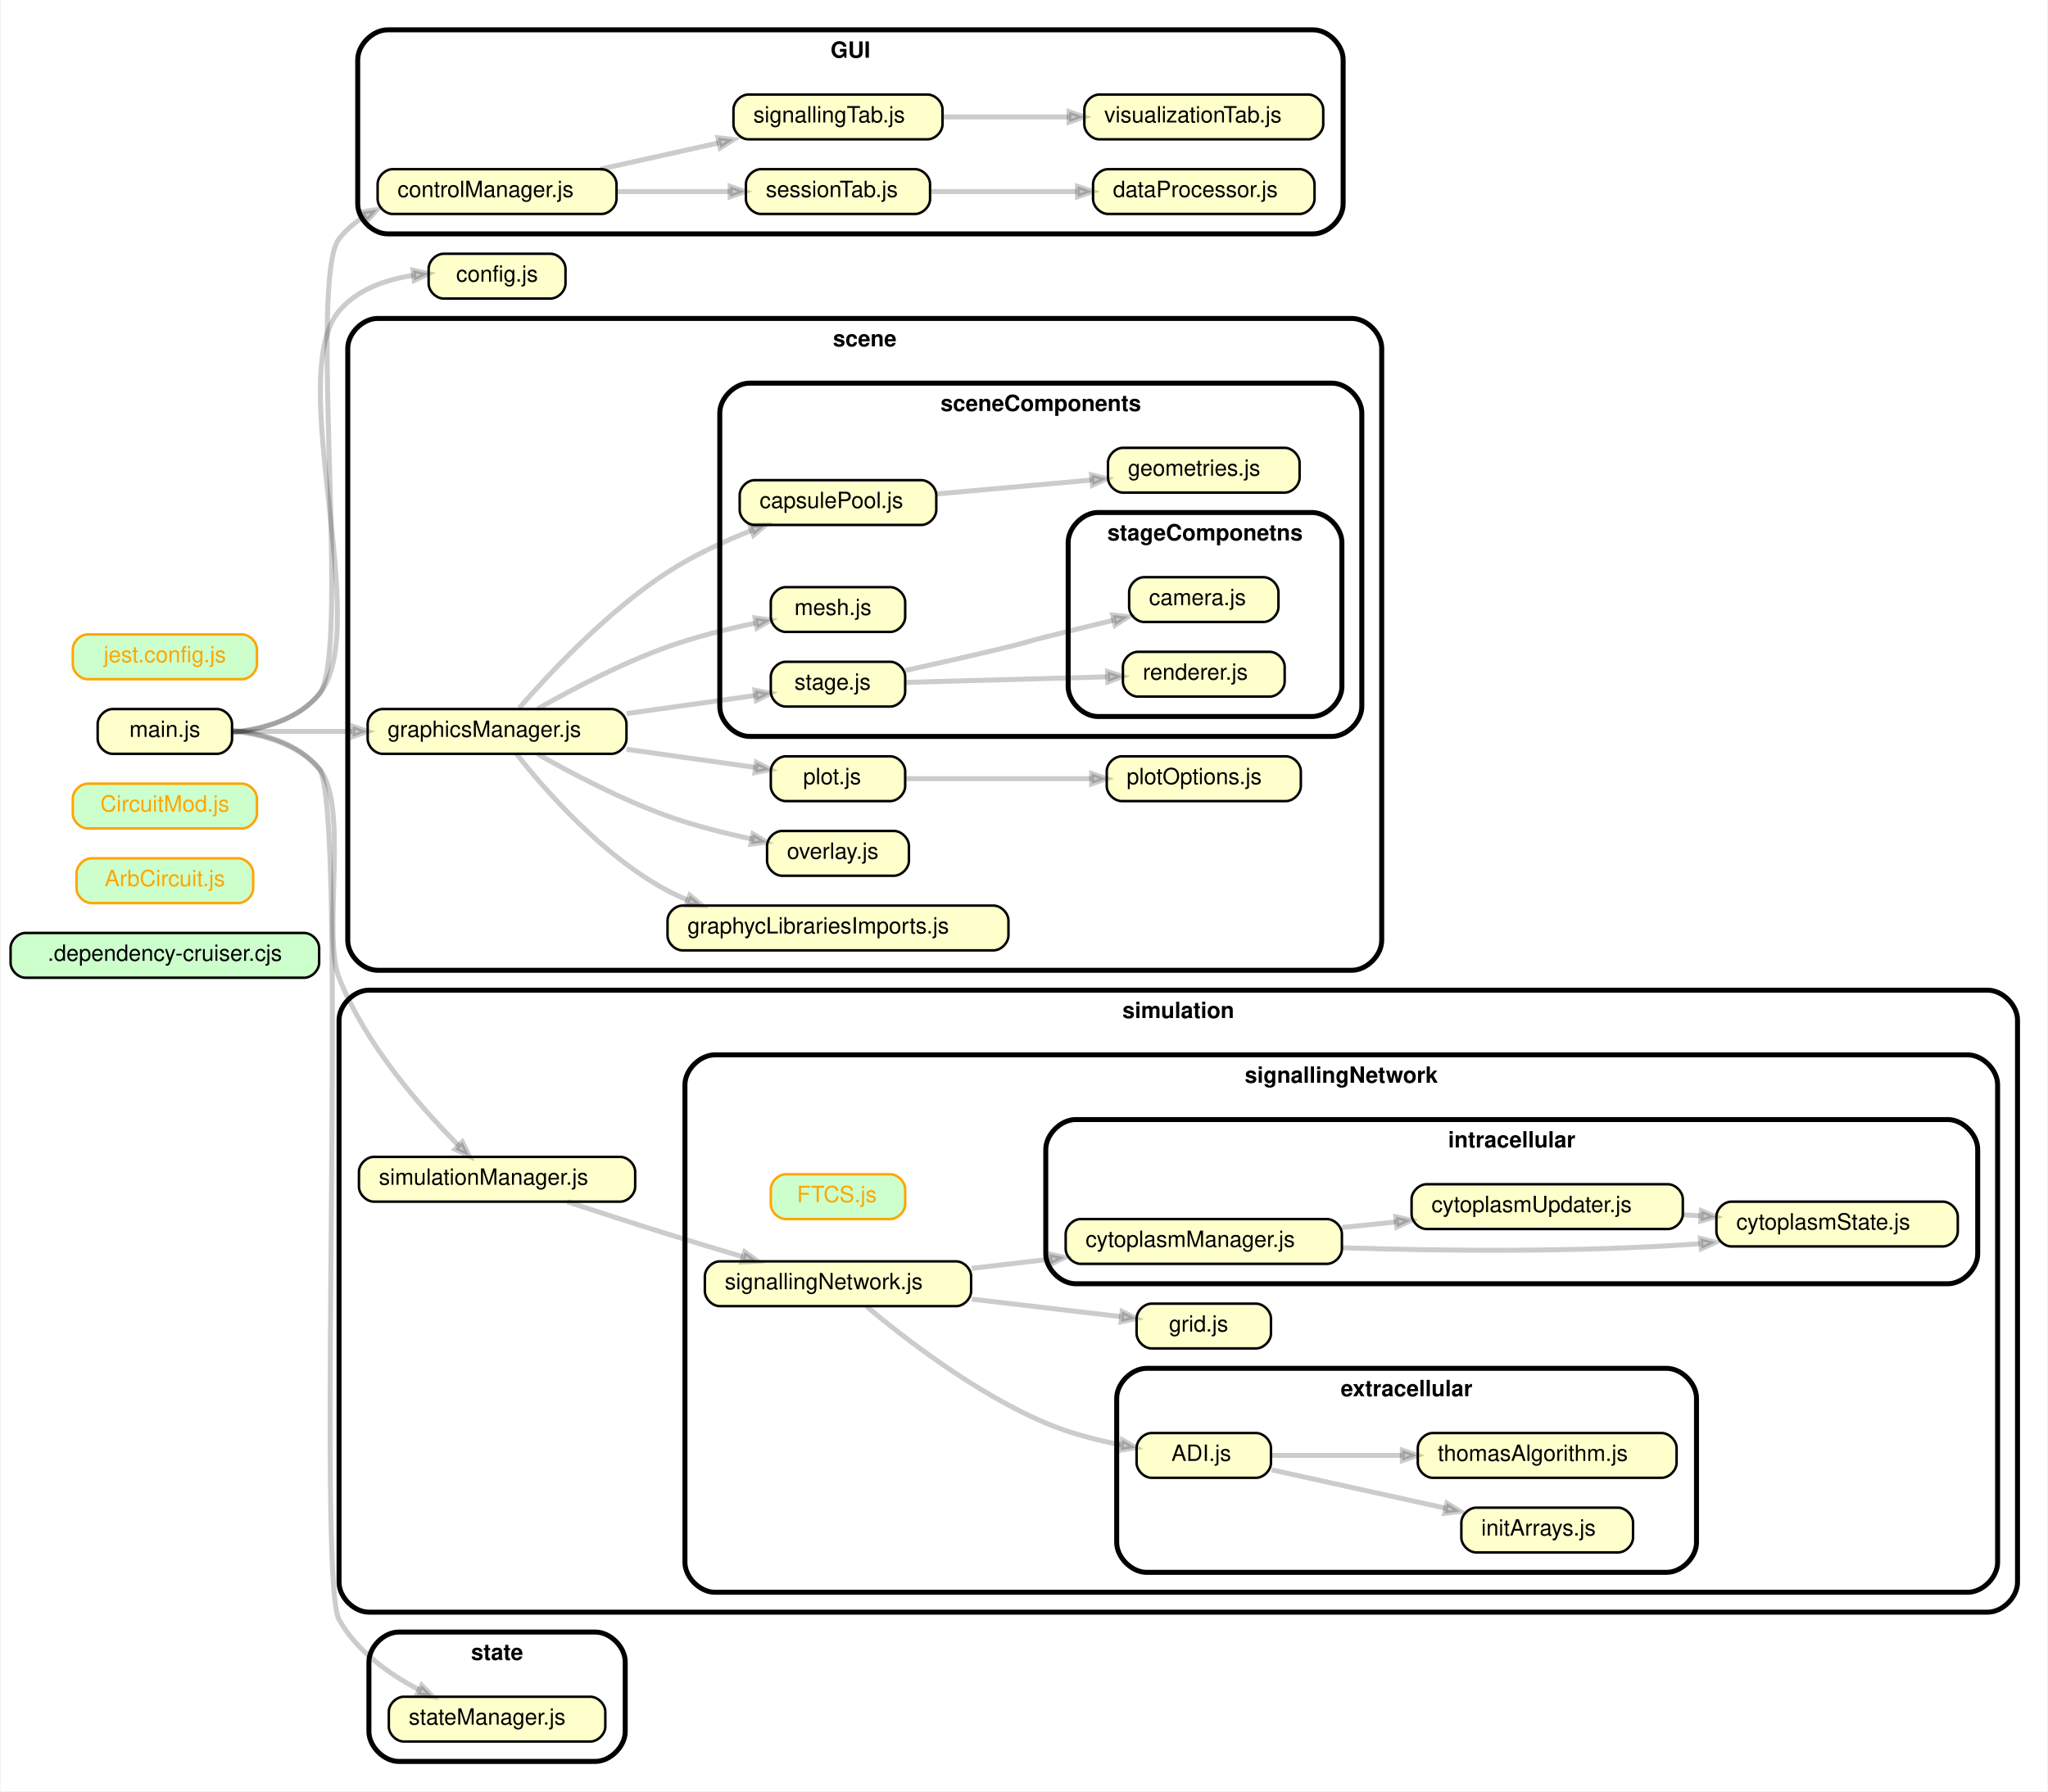
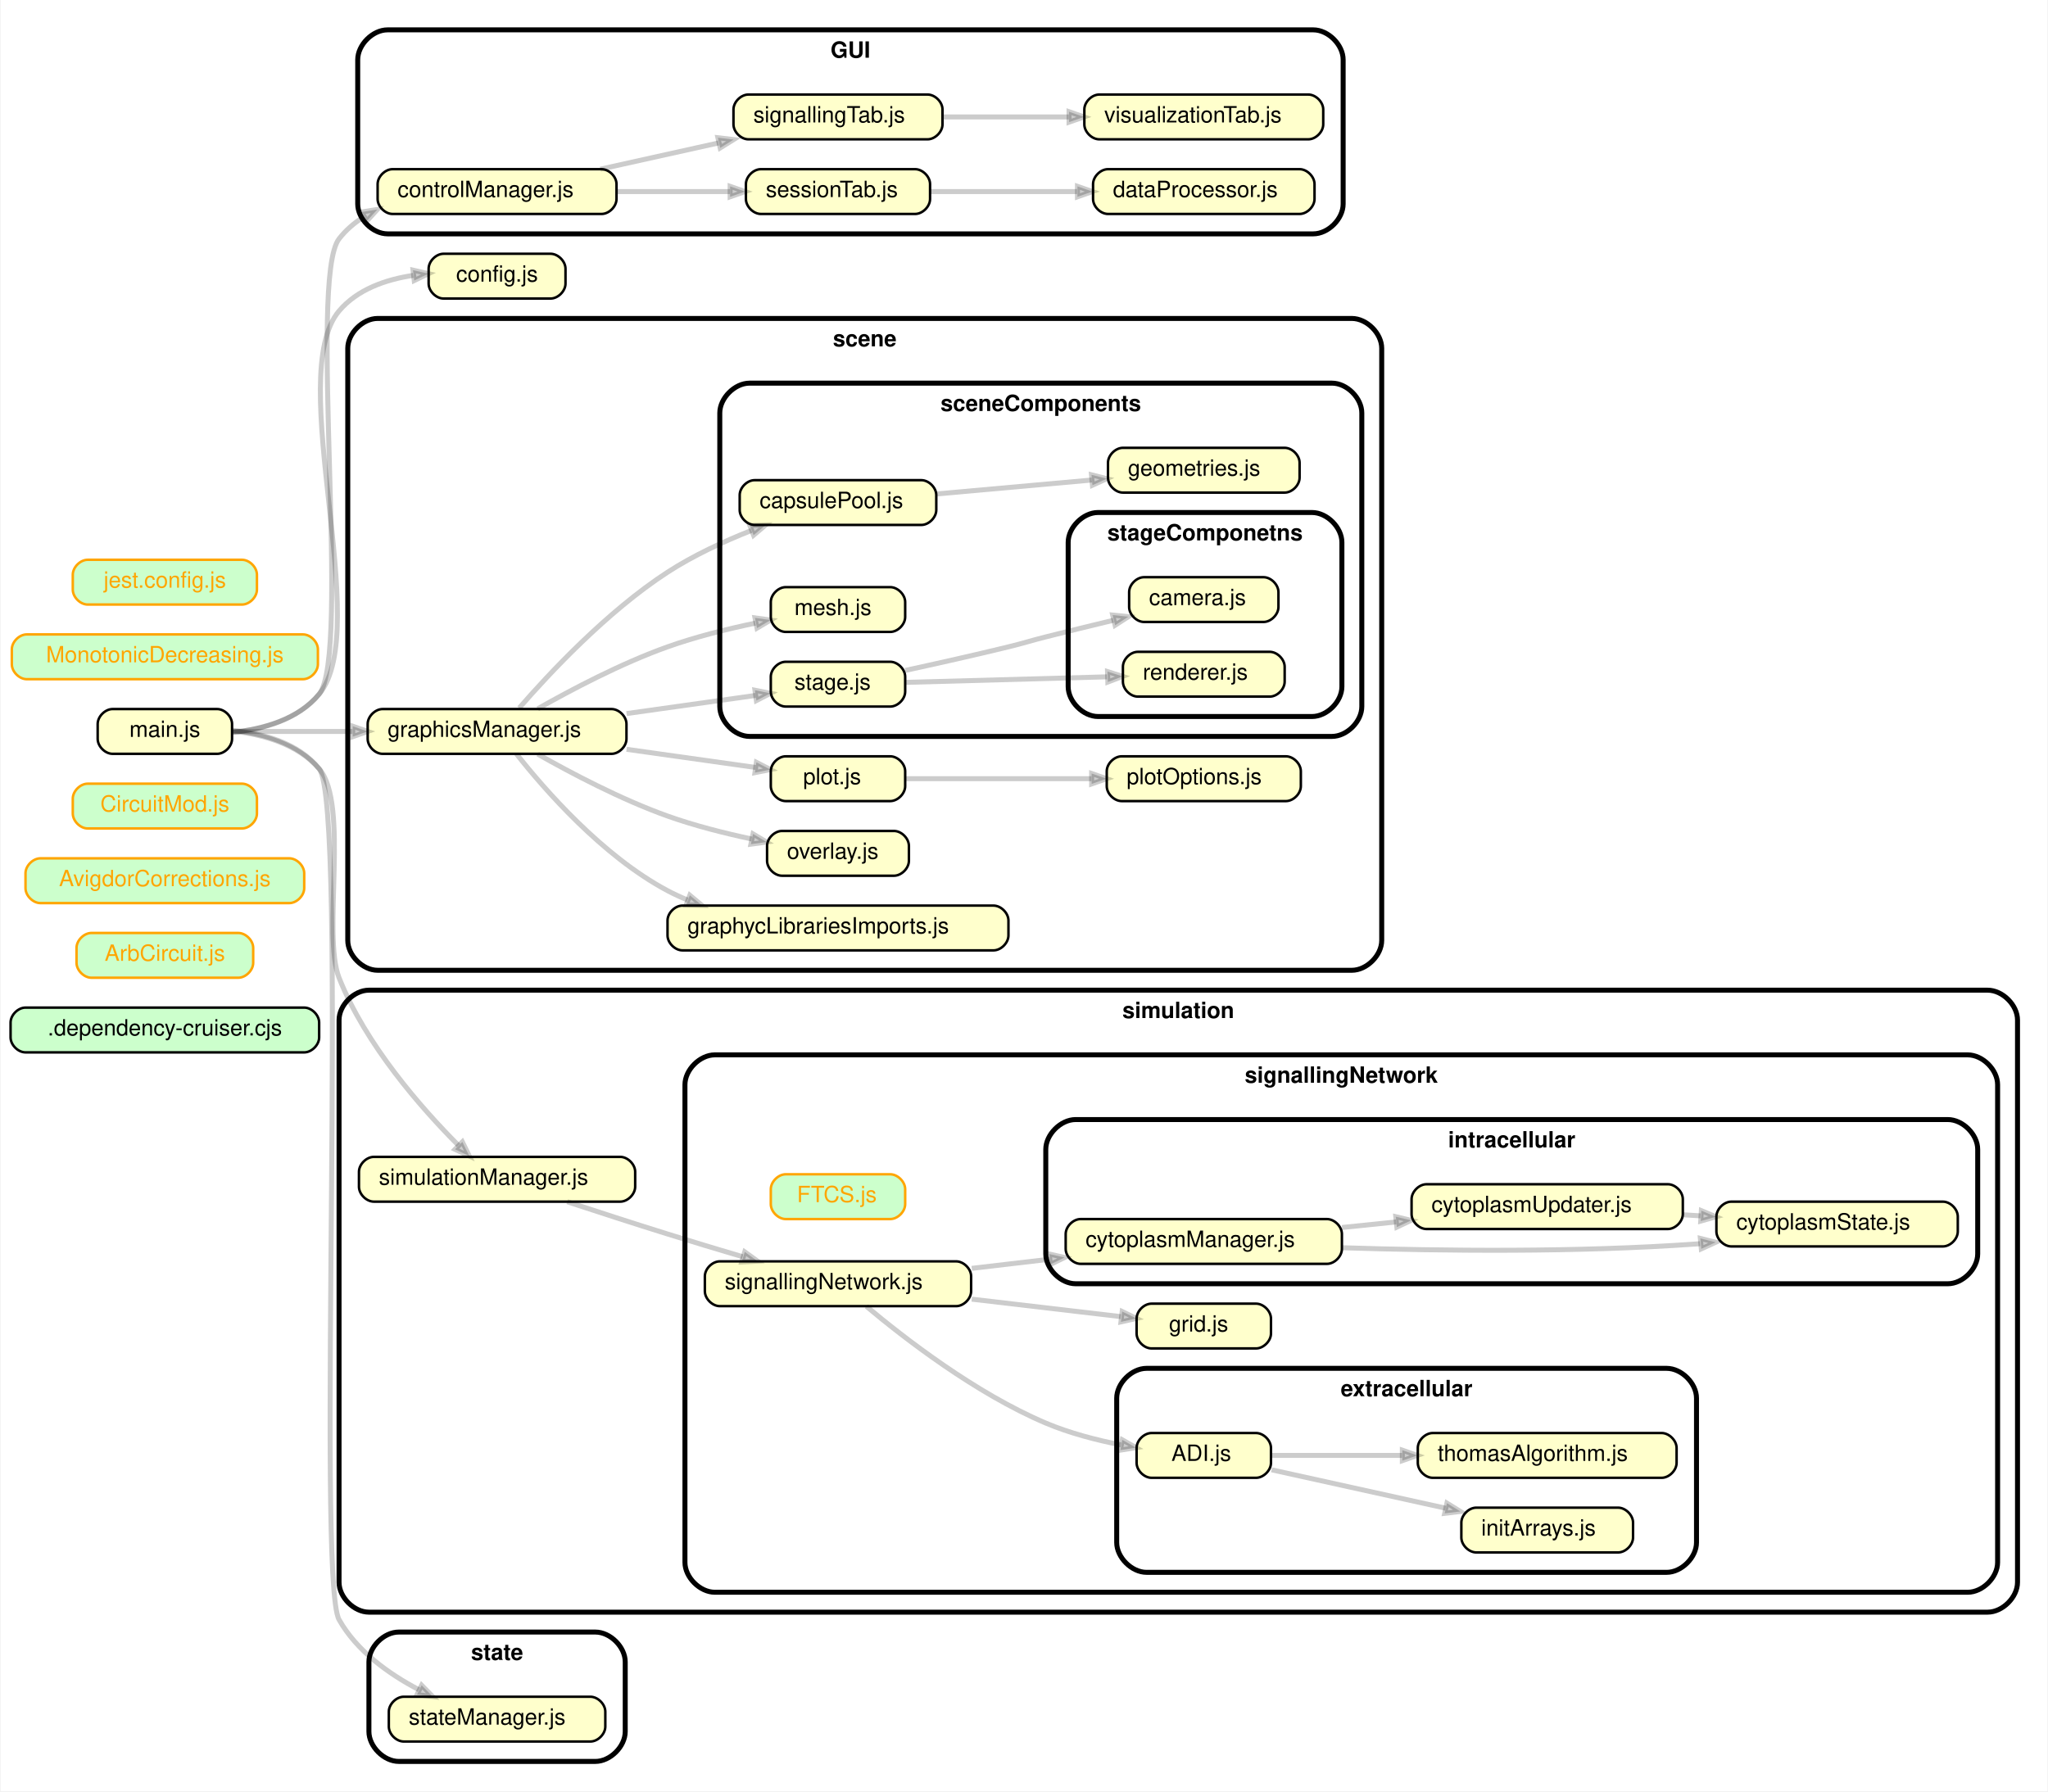
<svg xmlns="http://www.w3.org/2000/svg" xmlns:xlink="http://www.w3.org/1999/xlink" width="823pt" height="720pt" viewBox="0.00 0.00 822.50 720.00">
  <g id="graph0" class="graph" transform="scale(1 1) rotate(0) translate(4 716)">
    <polygon fill="white" stroke="transparent" points="-4,4 -4,-716 818.5,-716 818.5,4 -4,4" />
    <g id="clust1" class="cluster">
      <path fill="#ffffff" stroke="black" stroke-width="2" d="M151.5,-622C151.5,-622 523.5,-622 523.5,-622 529.5,-622 535.5,-628 535.5,-634 535.5,-634 535.5,-692 535.5,-692 535.5,-698 529.5,-704 523.5,-704 523.5,-704 151.5,-704 151.5,-704 145.5,-704 139.5,-698 139.5,-692 139.5,-692 139.5,-634 139.5,-634 139.5,-628 145.5,-622 151.5,-622" />
      <text text-anchor="middle" x="337.5" y="-692.8" font-family="Helvetica,sans-Serif" font-weight="bold" font-size="9.00">GUI</text>
    </g>
    <g id="clust2" class="cluster">
      <path fill="#ffffff" stroke="black" stroke-width="2" d="M147.5,-326C147.5,-326 539,-326 539,-326 545,-326 551,-332 551,-338 551,-338 551,-576 551,-576 551,-582 545,-588 539,-588 539,-588 147.5,-588 147.5,-588 141.5,-588 135.5,-582 135.5,-576 135.5,-576 135.5,-338 135.5,-338 135.5,-332 141.5,-326 147.5,-326" />
      <text text-anchor="middle" x="343.25" y="-576.8" font-family="Helvetica,sans-Serif" font-weight="bold" font-size="9.00">scene</text>
    </g>
    <g id="clust3" class="cluster">
      <path fill="#ffffff" stroke="black" stroke-width="2" d="M297,-420C297,-420 531,-420 531,-420 537,-420 543,-426 543,-432 543,-432 543,-550 543,-550 543,-556 537,-562 531,-562 531,-562 297,-562 297,-562 291,-562 285,-556 285,-550 285,-550 285,-432 285,-432 285,-426 291,-420 297,-420" />
      <text text-anchor="middle" x="414" y="-550.8" font-family="Helvetica,sans-Serif" font-weight="bold" font-size="9.00">sceneComponents</text>
    </g>
    <g id="clust4" class="cluster">
      <path fill="#ffffff" stroke="black" stroke-width="2" d="M437,-428C437,-428 523,-428 523,-428 529,-428 535,-434 535,-440 535,-440 535,-498 535,-498 535,-504 529,-510 523,-510 523,-510 437,-510 437,-510 431,-510 425,-504 425,-498 425,-498 425,-440 425,-440 425,-434 431,-428 437,-428" />
      <text text-anchor="middle" x="480" y="-498.8" font-family="Helvetica,sans-Serif" font-weight="bold" font-size="9.00">stageComponetns</text>
    </g>
    <g id="clust5" class="cluster">
      <path fill="#ffffff" stroke="black" stroke-width="2" d="M144,-68C144,-68 794.5,-68 794.5,-68 800.5,-68 806.5,-74 806.5,-80 806.5,-80 806.5,-306 806.5,-306 806.5,-312 800.5,-318 794.5,-318 794.5,-318 144,-318 144,-318 138,-318 132,-312 132,-306 132,-306 132,-80 132,-80 132,-74 138,-68 144,-68" />
      <text text-anchor="middle" x="469.25" y="-306.8" font-family="Helvetica,sans-Serif" font-weight="bold" font-size="9.00">simulation</text>
    </g>
    <g id="clust6" class="cluster">
      <path fill="#ffffff" stroke="black" stroke-width="2" d="M283,-76C283,-76 786.5,-76 786.5,-76 792.5,-76 798.5,-82 798.5,-88 798.5,-88 798.5,-280 798.5,-280 798.5,-286 792.5,-292 786.5,-292 786.5,-292 283,-292 283,-292 277,-292 271,-286 271,-280 271,-280 271,-88 271,-88 271,-82 277,-76 283,-76" />
      <text text-anchor="middle" x="534.75" y="-280.8" font-family="Helvetica,sans-Serif" font-weight="bold" font-size="9.00">signallingNetwork</text>
    </g>
    <g id="clust7" class="cluster">
      <path fill="#ffffff" stroke="black" stroke-width="2" d="M456.5,-84C456.5,-84 665.5,-84 665.5,-84 671.5,-84 677.5,-90 677.5,-96 677.5,-96 677.5,-154 677.5,-154 677.5,-160 671.5,-166 665.5,-166 665.5,-166 456.5,-166 456.5,-166 450.5,-166 444.5,-160 444.5,-154 444.5,-154 444.5,-96 444.5,-96 444.5,-90 450.5,-84 456.5,-84" />
      <text text-anchor="middle" x="561" y="-154.8" font-family="Helvetica,sans-Serif" font-weight="bold" font-size="9.00">extracellular</text>
    </g>
    <g id="clust8" class="cluster">
      <path fill="#ffffff" stroke="black" stroke-width="2" d="M428,-200C428,-200 778.5,-200 778.5,-200 784.5,-200 790.5,-206 790.5,-212 790.5,-212 790.5,-254 790.5,-254 790.5,-260 784.5,-266 778.5,-266 778.5,-266 428,-266 428,-266 422,-266 416,-260 416,-254 416,-254 416,-212 416,-212 416,-206 422,-200 428,-200" />
      <text text-anchor="middle" x="603.25" y="-254.8" font-family="Helvetica,sans-Serif" font-weight="bold" font-size="9.00">intracellular</text>
    </g>
    <g id="clust9" class="cluster">
      <path fill="#ffffff" stroke="black" stroke-width="2" d="M156,-8C156,-8 235,-8 235,-8 241,-8 247,-14 247,-20 247,-20 247,-48 247,-48 247,-54 241,-60 235,-60 235,-60 156,-60 156,-60 150,-60 144,-54 144,-48 144,-48 144,-20 144,-20 144,-14 150,-8 156,-8" />
      <text text-anchor="middle" x="195.5" y="-48.8" font-family="Helvetica,sans-Serif" font-weight="bold" font-size="9.00">state</text>
    </g>
    <g id="node1" class="node">
      <g id="a_node1">
        <a xlink:href=".dependency-cruiser.cjs" xlink:title=".dependency-cruiser.cjs">
-           <path fill="#ccffcc" stroke="black" d="M118,-341C118,-341 6,-341 6,-341 3,-341 0,-338 0,-335 0,-335 0,-329 0,-329 0,-326 3,-323 6,-323 6,-323 118,-323 118,-323 121,-323 124,-326 124,-329 124,-329 124,-335 124,-335 124,-338 121,-341 118,-341" />
-           <text text-anchor="middle" x="62" y="-329.8" font-family="Helvetica,sans-Serif" font-size="9.00">.dependency-cruiser.cjs</text>
+           <path fill="#ccffcc" stroke="black" d="M118,-311C118,-311 6,-311 6,-311 3,-311 0,-308 0,-305 0,-305 0,-299 0,-299 0,-296 3,-293 6,-293 6,-293 118,-293 118,-293 121,-293 124,-296 124,-299 124,-299 124,-305 124,-305 124,-308 121,-311 118,-311" />
+           <text text-anchor="middle" x="62" y="-299.8" font-family="Helvetica,sans-Serif" font-size="9.00">.dependency-cruiser.cjs</text>
        </a>
      </g>
    </g>
    <g id="node2" class="node">
      <g id="a_node2">
        <a xlink:href="ArbCircuit.js" xlink:title="no-orphans">
-           <path fill="#ccffcc" stroke="orange" d="M91.5,-371C91.5,-371 32.5,-371 32.5,-371 29.5,-371 26.5,-368 26.5,-365 26.5,-365 26.5,-359 26.5,-359 26.5,-356 29.5,-353 32.5,-353 32.5,-353 91.5,-353 91.5,-353 94.5,-353 97.5,-356 97.5,-359 97.5,-359 97.5,-365 97.5,-365 97.5,-368 94.5,-371 91.5,-371" />
-           <text text-anchor="middle" x="62" y="-359.8" font-family="Helvetica,sans-Serif" font-size="9.00" fill="orange">ArbCircuit.js</text>
+           <path fill="#ccffcc" stroke="orange" d="M91.5,-341C91.5,-341 32.5,-341 32.5,-341 29.5,-341 26.5,-338 26.5,-335 26.5,-335 26.5,-329 26.5,-329 26.5,-326 29.5,-323 32.5,-323 32.5,-323 91.5,-323 91.5,-323 94.5,-323 97.5,-326 97.5,-329 97.5,-329 97.5,-335 97.5,-335 97.5,-338 94.5,-341 91.5,-341" />
+           <text text-anchor="middle" x="62" y="-329.8" font-family="Helvetica,sans-Serif" font-size="9.00" fill="orange">ArbCircuit.js</text>
        </a>
      </g>
    </g>
    <g id="node3" class="node">
      <g id="a_node3">
+         <a xlink:href="AvigdorCorrections.js" xlink:title="no-orphans">
+           <path fill="#ccffcc" stroke="orange" d="M112,-371C112,-371 12,-371 12,-371 9,-371 6,-368 6,-365 6,-365 6,-359 6,-359 6,-356 9,-353 12,-353 12,-353 112,-353 112,-353 115,-353 118,-356 118,-359 118,-359 118,-365 118,-365 118,-368 115,-371 112,-371" />
+           <text text-anchor="middle" x="62" y="-359.8" font-family="Helvetica,sans-Serif" font-size="9.00" fill="orange">AvigdorCorrections.js</text>
+         </a>
+       </g>
+     </g>
+     <g id="node4" class="node">
+       <g id="a_node4">
        <a xlink:href="CircuitMod.js" xlink:title="no-orphans">
          <path fill="#ccffcc" stroke="orange" d="M93,-401C93,-401 31,-401 31,-401 28,-401 25,-398 25,-395 25,-395 25,-389 25,-389 25,-386 28,-383 31,-383 31,-383 93,-383 93,-383 96,-383 99,-386 99,-389 99,-389 99,-395 99,-395 99,-398 96,-401 93,-401" />
          <text text-anchor="middle" x="62" y="-389.8" font-family="Helvetica,sans-Serif" font-size="9.00" fill="orange">CircuitMod.js</text>
        </a>
      </g>
    </g>
-     <g id="node4" class="node">
-       <g id="a_node4">
+     <g id="node5" class="node">
+       <g id="a_node5">
        <a xlink:href="GUI/controlManager.js" xlink:title="controlManager.js">
          <path fill="#ffffcc" stroke="black" d="M237.5,-648C237.5,-648 153.5,-648 153.5,-648 150.5,-648 147.5,-645 147.5,-642 147.5,-642 147.5,-636 147.5,-636 147.5,-633 150.5,-630 153.5,-630 153.5,-630 237.5,-630 237.5,-630 240.5,-630 243.5,-633 243.5,-636 243.5,-636 243.5,-642 243.5,-642 243.5,-645 240.5,-648 237.5,-648" />
          <text text-anchor="start" x="155.5" y="-636.8" font-family="Helvetica,sans-Serif" font-size="9.00">controlManager.js</text>
        </a>
      </g>
    </g>
-     <g id="node5" class="node">
-       <g id="a_node5">
+     <g id="node6" class="node">
+       <g id="a_node6">
        <a xlink:href="GUI/sessionTab.js" xlink:title="sessionTab.js">
          <path fill="#ffffcc" stroke="black" d="M363.5,-648C363.5,-648 301.5,-648 301.5,-648 298.5,-648 295.5,-645 295.5,-642 295.5,-642 295.5,-636 295.5,-636 295.5,-633 298.5,-630 301.5,-630 301.5,-630 363.5,-630 363.5,-630 366.5,-630 369.5,-633 369.5,-636 369.5,-636 369.5,-642 369.5,-642 369.5,-645 366.5,-648 363.5,-648" />
          <text text-anchor="start" x="303.5" y="-636.8" font-family="Helvetica,sans-Serif" font-size="9.00">sessionTab.js</text>
        </a>
      </g>
    </g>
    <g id="edge1" class="edge">
      <path fill="none" stroke="#000000" stroke-width="2" stroke-opacity="0.2" d="M243.72,-639C258.49,-639 274.68,-639 289.1,-639" />
      <polygon fill="#000000" fill-opacity="0.2" stroke="#000000" stroke-width="2" stroke-opacity="0.2" points="289.16,-641.1 295.16,-639 289.16,-636.9 289.16,-641.1" />
    </g>
-     <g id="node6" class="node">
-       <g id="a_node6">
+     <g id="node7" class="node">
+       <g id="a_node7">
        <a xlink:href="GUI/signallingTab.js" xlink:title="signallingTab.js">
          <path fill="#ffffcc" stroke="black" d="M368.5,-678C368.5,-678 296.5,-678 296.5,-678 293.5,-678 290.5,-675 290.5,-672 290.5,-672 290.5,-666 290.5,-666 290.5,-663 293.5,-660 296.5,-660 296.5,-660 368.5,-660 368.5,-660 371.5,-660 374.5,-663 374.5,-666 374.5,-666 374.5,-672 374.5,-672 374.5,-675 371.5,-678 368.5,-678" />
          <text text-anchor="start" x="298.5" y="-666.8" font-family="Helvetica,sans-Serif" font-size="9.00">signallingTab.js</text>
        </a>
      </g>
    </g>
    <g id="edge2" class="edge">
      <path fill="none" stroke="#000000" stroke-width="2" stroke-opacity="0.2" d="M237,-648C251.95,-651.32 269.01,-655.11 284.49,-658.55" />
      <polygon fill="#000000" fill-opacity="0.2" stroke="#000000" stroke-width="2" stroke-opacity="0.2" points="284.24,-660.65 290.56,-659.9 285.16,-656.55 284.24,-660.65" />
    </g>
-     <g id="node7" class="node">
-       <g id="a_node7">
+     <g id="node8" class="node">
+       <g id="a_node8">
        <a xlink:href="GUI/dataProcessor.js" xlink:title="dataProcessor.js">
          <path fill="#ffffcc" stroke="black" d="M518,-648C518,-648 441,-648 441,-648 438,-648 435,-645 435,-642 435,-642 435,-636 435,-636 435,-633 438,-630 441,-630 441,-630 518,-630 518,-630 521,-630 524,-633 524,-636 524,-636 524,-642 524,-642 524,-645 521,-648 518,-648" />
          <text text-anchor="start" x="443" y="-636.8" font-family="Helvetica,sans-Serif" font-size="9.00">dataProcessor.js</text>
        </a>
      </g>
    </g>
    <g id="edge3" class="edge">
      <path fill="none" stroke="#000000" stroke-width="2" stroke-opacity="0.2" d="M369.72,-639C387.5,-639 409.22,-639 428.55,-639" />
      <polygon fill="#000000" fill-opacity="0.2" stroke="#000000" stroke-width="2" stroke-opacity="0.2" points="428.74,-641.1 434.74,-639 428.74,-636.9 428.74,-641.1" />
    </g>
-     <g id="node8" class="node">
-       <g id="a_node8">
+     <g id="node9" class="node">
+       <g id="a_node9">
        <a xlink:href="GUI/visualizationTab.js" xlink:title="visualizationTab.js">
          <path fill="#ffffcc" stroke="black" d="M521.5,-678C521.5,-678 437.5,-678 437.5,-678 434.5,-678 431.5,-675 431.5,-672 431.5,-672 431.5,-666 431.5,-666 431.5,-663 434.5,-660 437.5,-660 437.5,-660 521.5,-660 521.5,-660 524.5,-660 527.5,-663 527.5,-666 527.5,-666 527.5,-672 527.5,-672 527.5,-675 524.5,-678 521.5,-678" />
          <text text-anchor="start" x="439.5" y="-666.8" font-family="Helvetica,sans-Serif" font-size="9.00">visualizationTab.js</text>
        </a>
      </g>
    </g>
    <g id="edge4" class="edge">
      <path fill="none" stroke="#000000" stroke-width="2" stroke-opacity="0.2" d="M374.66,-669C390.4,-669 408.57,-669 425.27,-669" />
      <polygon fill="#000000" fill-opacity="0.2" stroke="#000000" stroke-width="2" stroke-opacity="0.2" points="425.35,-671.1 431.35,-669 425.35,-666.9 425.35,-671.1" />
    </g>
-     <g id="node9" class="node">
-       <g id="a_node9">
+     <g id="node10" class="node">
+       <g id="a_node10">
+         <a xlink:href="MonotonicDecreasing.js" xlink:title="no-orphans">
+           <path fill="#ccffcc" stroke="orange" d="M117.5,-461C117.5,-461 6.5,-461 6.5,-461 3.5,-461 0.5,-458 0.5,-455 0.5,-455 0.5,-449 0.5,-449 0.5,-446 3.5,-443 6.5,-443 6.5,-443 117.5,-443 117.5,-443 120.5,-443 123.5,-446 123.5,-449 123.5,-449 123.5,-455 123.5,-455 123.5,-458 120.5,-461 117.5,-461" />
+           <text text-anchor="middle" x="62" y="-449.8" font-family="Helvetica,sans-Serif" font-size="9.00" fill="orange">MonotonicDecreasing.js</text>
+         </a>
+       </g>
+     </g>
+     <g id="node11" class="node">
+       <g id="a_node11">
        <a xlink:href="config.js" xlink:title="config.js">
          <path fill="#ffffcc" stroke="black" d="M217,-614C217,-614 174,-614 174,-614 171,-614 168,-611 168,-608 168,-608 168,-602 168,-602 168,-599 171,-596 174,-596 174,-596 217,-596 217,-596 220,-596 223,-599 223,-602 223,-602 223,-608 223,-608 223,-611 220,-614 217,-614" />
          <text text-anchor="middle" x="195.5" y="-602.8" font-family="Helvetica,sans-Serif" font-size="9.00">config.js</text>
        </a>
      </g>
    </g>
-     <g id="node10" class="node">
-       <g id="a_node10">
+     <g id="node12" class="node">
+       <g id="a_node12">
        <a xlink:href="jest.config.js" xlink:title="no-orphans">
-           <path fill="#ccffcc" stroke="orange" d="M93,-461C93,-461 31,-461 31,-461 28,-461 25,-458 25,-455 25,-455 25,-449 25,-449 25,-446 28,-443 31,-443 31,-443 93,-443 93,-443 96,-443 99,-446 99,-449 99,-449 99,-455 99,-455 99,-458 96,-461 93,-461" />
-           <text text-anchor="middle" x="62" y="-449.8" font-family="Helvetica,sans-Serif" font-size="9.00" fill="orange">jest.config.js</text>
-         </a>
-       </g>
-     </g>
-     <g id="node11" class="node">
-       <g id="a_node11">
+           <path fill="#ccffcc" stroke="orange" d="M93,-491C93,-491 31,-491 31,-491 28,-491 25,-488 25,-485 25,-485 25,-479 25,-479 25,-476 28,-473 31,-473 31,-473 93,-473 93,-473 96,-473 99,-476 99,-479 99,-479 99,-485 99,-485 99,-488 96,-491 93,-491" />
+           <text text-anchor="middle" x="62" y="-479.8" font-family="Helvetica,sans-Serif" font-size="9.00" fill="orange">jest.config.js</text>
+         </a>
+       </g>
+     </g>
+     <g id="node13" class="node">
+       <g id="a_node13">
        <a xlink:href="main.js" xlink:title="main.js">
          <path fill="#ffffcc" stroke="black" d="M83,-431C83,-431 41,-431 41,-431 38,-431 35,-428 35,-425 35,-425 35,-419 35,-419 35,-416 38,-413 41,-413 41,-413 83,-413 83,-413 86,-413 89,-416 89,-419 89,-419 89,-425 89,-425 89,-428 86,-431 83,-431" />
          <text text-anchor="middle" x="62" y="-419.8" font-family="Helvetica,sans-Serif" font-size="9.00">main.js</text>
        </a>
      </g>
    </g>
    <g id="edge6" class="edge">
      <path fill="none" stroke="#000000" stroke-width="2" stroke-opacity="0.2" d="M89.02,-421.6C101.55,-422.89 115.63,-426.79 124,-437 136.9,-452.74 119.53,-603.92 132,-620 134.77,-623.57 138.2,-626.49 142,-628.88" />
      <polygon fill="#000000" fill-opacity="0.2" stroke="#000000" stroke-width="2" stroke-opacity="0.2" points="141.13,-630.8 147.41,-631.81 143.13,-627.1 141.13,-630.8" />
    </g>
    <g id="edge5" class="edge">
      <path fill="none" stroke="#000000" stroke-width="2" stroke-opacity="0.2" d="M89.3,-421.66C101.74,-422.99 115.66,-426.91 124,-437 145.83,-463.41 109.89,-564.82 132,-591 139.32,-599.67 150.75,-603.66 161.83,-605.31" />
      <polygon fill="#000000" fill-opacity="0.2" stroke="#000000" stroke-width="2" stroke-opacity="0.2" points="161.73,-607.41 167.93,-606 162.21,-603.24 161.73,-607.41" />
    </g>
-     <g id="node12" class="node">
-       <g id="a_node12">
+     <g id="node14" class="node">
+       <g id="a_node14">
        <a xlink:href="scene/graphicsManager.js" xlink:title="graphicsManager.js">
          <path fill="#ffffcc" stroke="black" d="M241.5,-431C241.5,-431 149.5,-431 149.5,-431 146.5,-431 143.5,-428 143.5,-425 143.5,-425 143.5,-419 143.5,-419 143.5,-416 146.5,-413 149.5,-413 149.5,-413 241.5,-413 241.5,-413 244.5,-413 247.5,-416 247.5,-419 247.5,-419 247.5,-425 247.5,-425 247.5,-428 244.5,-431 241.5,-431" />
          <text text-anchor="start" x="151.5" y="-419.8" font-family="Helvetica,sans-Serif" font-size="9.00">graphicsManager.js</text>
        </a>
      </g>
    </g>
    <g id="edge7" class="edge">
      <path fill="none" stroke="#000000" stroke-width="2" stroke-opacity="0.2" d="M89.29,-422C103.11,-422 120.62,-422 137.37,-422" />
      <polygon fill="#000000" fill-opacity="0.2" stroke="#000000" stroke-width="2" stroke-opacity="0.2" points="137.5,-424.1 143.5,-422 137.5,-419.9 137.5,-424.1" />
    </g>
-     <g id="node13" class="node">
-       <g id="a_node13">
+     <g id="node15" class="node">
+       <g id="a_node15">
        <a xlink:href="simulation/simulationManager.js" xlink:title="simulationManager.js">
          <path fill="#ffffcc" stroke="black" d="M245,-251C245,-251 146,-251 146,-251 143,-251 140,-248 140,-245 140,-245 140,-239 140,-239 140,-236 143,-233 146,-233 146,-233 245,-233 245,-233 248,-233 251,-236 251,-239 251,-239 251,-245 251,-245 251,-248 248,-251 245,-251" />
          <text text-anchor="start" x="148" y="-239.8" font-family="Helvetica,sans-Serif" font-size="9.00">simulationManager.js</text>
        </a>
      </g>
    </g>
    <g id="edge8" class="edge">
      <path fill="none" stroke="#000000" stroke-width="2" stroke-opacity="0.2" d="M89.11,-422.18C101.51,-420.82 115.45,-416.9 124,-407 136.26,-392.81 125.11,-340.44 132,-323 142.64,-296.05 165.1,-270.56 179.99,-255.61" />
      <polygon fill="#000000" fill-opacity="0.2" stroke="#000000" stroke-width="2" stroke-opacity="0.2" points="181.55,-257.02 184.35,-251.32 178.6,-254.03 181.55,-257.02" />
    </g>
-     <g id="node14" class="node">
-       <g id="a_node14">
+     <g id="node16" class="node">
+       <g id="a_node16">
        <a xlink:href="state/stateManager.js" xlink:title="stateManager.js">
          <path fill="#ffffcc" stroke="black" d="M233,-34C233,-34 158,-34 158,-34 155,-34 152,-31 152,-28 152,-28 152,-22 152,-22 152,-19 155,-16 158,-16 158,-16 233,-16 233,-16 236,-16 239,-19 239,-22 239,-22 239,-28 239,-28 239,-31 236,-34 233,-34" />
          <text text-anchor="start" x="160" y="-22.8" font-family="Helvetica,sans-Serif" font-size="9.00">stateManager.js</text>
        </a>
      </g>
    </g>
    <g id="edge9" class="edge">
      <path fill="none" stroke="#000000" stroke-width="2" stroke-opacity="0.2" d="M89.11,-422.47C101.66,-421.2 115.74,-417.29 124,-407 135.9,-392.18 122.68,-81.56 132,-65 139.07,-52.44 151.89,-43.22 164.09,-36.82" />
      <polygon fill="#000000" fill-opacity="0.2" stroke="#000000" stroke-width="2" stroke-opacity="0.2" points="165.19,-38.62 169.63,-34.07 163.32,-34.85 165.19,-38.62" />
    </g>
-     <g id="node15" class="node">
-       <g id="a_node15">
+     <g id="node17" class="node">
+       <g id="a_node17">
        <a xlink:href="scene/graphycLibrariesImports.js" xlink:title="graphycLibrariesImports.js">
          <path fill="#ffffcc" stroke="black" d="M395,-352C395,-352 270,-352 270,-352 267,-352 264,-349 264,-346 264,-346 264,-340 264,-340 264,-337 267,-334 270,-334 270,-334 395,-334 395,-334 398,-334 401,-337 401,-340 401,-340 401,-346 401,-346 401,-349 398,-352 395,-352" />
          <text text-anchor="start" x="272" y="-340.8" font-family="Helvetica,sans-Serif" font-size="9.00">graphycLibrariesImports.js</text>
        </a>
      </g>
    </g>
    <g id="edge10" class="edge">
      <path fill="none" stroke="#000000" stroke-width="2" stroke-opacity="0.2" d="M203.29,-412.97C214.37,-398.91 237.76,-371.95 264,-358 266.58,-356.63 269.28,-355.38 272.05,-354.25" />
      <polygon fill="#000000" fill-opacity="0.2" stroke="#000000" stroke-width="2" stroke-opacity="0.2" points="272.96,-356.15 277.84,-352.08 271.48,-352.22 272.96,-356.15" />
    </g>
-     <g id="node16" class="node">
-       <g id="a_node16">
+     <g id="node18" class="node">
+       <g id="a_node18">
        <a xlink:href="scene/overlay.js" xlink:title="overlay.js">
          <path fill="#ffffcc" stroke="black" d="M355,-382C355,-382 310,-382 310,-382 307,-382 304,-379 304,-376 304,-376 304,-370 304,-370 304,-367 307,-364 310,-364 310,-364 355,-364 355,-364 358,-364 361,-367 361,-370 361,-370 361,-376 361,-376 361,-379 358,-382 355,-382" />
          <text text-anchor="start" x="312" y="-370.8" font-family="Helvetica,sans-Serif" font-size="9.00">overlay.js</text>
        </a>
      </g>
    </g>
    <g id="edge11" class="edge">
      <path fill="none" stroke="#000000" stroke-width="2" stroke-opacity="0.2" d="M211.83,-412.89C225.21,-405.29 245.34,-394.66 264,-388 274.78,-384.15 286.89,-381.09 297.85,-378.76" />
      <polygon fill="#000000" fill-opacity="0.2" stroke="#000000" stroke-width="2" stroke-opacity="0.2" points="298.35,-380.81 303.8,-377.55 297.51,-376.69 298.35,-380.81" />
    </g>
-     <g id="node17" class="node">
-       <g id="a_node17">
+     <g id="node19" class="node">
+       <g id="a_node19">
        <a xlink:href="scene/plot.js" xlink:title="plot.js">
          <path fill="#ffffcc" stroke="black" d="M353.5,-412C353.5,-412 311.5,-412 311.5,-412 308.5,-412 305.5,-409 305.5,-406 305.5,-406 305.5,-400 305.5,-400 305.5,-397 308.5,-394 311.5,-394 311.5,-394 353.5,-394 353.5,-394 356.5,-394 359.5,-397 359.5,-400 359.5,-400 359.5,-406 359.5,-406 359.5,-409 356.5,-412 353.5,-412" />
          <text text-anchor="start" x="318.5" y="-400.8" font-family="Helvetica,sans-Serif" font-size="9.00">plot.js</text>
        </a>
      </g>
    </g>
    <g id="edge12" class="edge">
      <path fill="none" stroke="#000000" stroke-width="2" stroke-opacity="0.2" d="M247.54,-414.82C264.94,-412.37 283.9,-409.7 299.39,-407.52" />
      <polygon fill="#000000" fill-opacity="0.2" stroke="#000000" stroke-width="2" stroke-opacity="0.2" points="299.71,-409.59 305.36,-406.68 299.13,-405.44 299.71,-409.59" />
    </g>
-     <g id="node18" class="node">
-       <g id="a_node18">
+     <g id="node20" class="node">
+       <g id="a_node20">
        <a xlink:href="scene/sceneComponents/capsulePool.js" xlink:title="capsulePool.js">
          <path fill="#ffffcc" stroke="black" d="M366,-523C366,-523 299,-523 299,-523 296,-523 293,-520 293,-517 293,-517 293,-511 293,-511 293,-508 296,-505 299,-505 299,-505 366,-505 366,-505 369,-505 372,-508 372,-511 372,-511 372,-517 372,-517 372,-520 369,-523 366,-523" />
          <text text-anchor="start" x="301" y="-511.8" font-family="Helvetica,sans-Serif" font-size="9.00">capsulePool.js</text>
        </a>
      </g>
    </g>
    <g id="edge13" class="edge">
      <path fill="none" stroke="#000000" stroke-width="2" stroke-opacity="0.2" d="M204.37,-431.39C216.15,-444.96 239.62,-470.17 264,-486 274.33,-492.71 286.53,-498.36 297.7,-502.78" />
      <polygon fill="#000000" fill-opacity="0.2" stroke="#000000" stroke-width="2" stroke-opacity="0.2" points="297.08,-504.79 303.43,-504.98 298.58,-500.87 297.08,-504.79" />
    </g>
-     <g id="node19" class="node">
-       <g id="a_node19">
+     <g id="node21" class="node">
+       <g id="a_node21">
        <a xlink:href="scene/sceneComponents/mesh.js" xlink:title="mesh.js">
          <path fill="#ffffcc" stroke="black" d="M353.5,-480C353.5,-480 311.5,-480 311.5,-480 308.5,-480 305.5,-477 305.5,-474 305.5,-474 305.5,-468 305.5,-468 305.5,-465 308.5,-462 311.5,-462 311.5,-462 353.5,-462 353.5,-462 356.5,-462 359.5,-465 359.5,-468 359.5,-468 359.5,-474 359.5,-474 359.5,-477 356.5,-480 353.5,-480" />
          <text text-anchor="start" x="315" y="-468.8" font-family="Helvetica,sans-Serif" font-size="9.00">mesh.js</text>
        </a>
      </g>
    </g>
    <g id="edge14" class="edge">
      <path fill="none" stroke="#000000" stroke-width="2" stroke-opacity="0.2" d="M211.83,-431.11C225.21,-438.71 245.34,-449.34 264,-456 275.26,-460.02 287.97,-463.18 299.3,-465.54" />
      <polygon fill="#000000" fill-opacity="0.2" stroke="#000000" stroke-width="2" stroke-opacity="0.2" points="299.14,-467.65 305.43,-466.77 299.96,-463.53 299.14,-467.65" />
    </g>
-     <g id="node20" class="node">
-       <g id="a_node20">
+     <g id="node22" class="node">
+       <g id="a_node22">
        <a xlink:href="scene/sceneComponents/stage.js" xlink:title="stage.js">
          <path fill="#ffffcc" stroke="black" d="M353.5,-450C353.5,-450 311.5,-450 311.5,-450 308.5,-450 305.5,-447 305.5,-444 305.5,-444 305.5,-438 305.5,-438 305.5,-435 308.5,-432 311.5,-432 311.5,-432 353.5,-432 353.5,-432 356.5,-432 359.5,-435 359.5,-438 359.5,-438 359.5,-444 359.5,-444 359.5,-447 356.5,-450 353.5,-450" />
          <text text-anchor="start" x="315" y="-438.8" font-family="Helvetica,sans-Serif" font-size="9.00">stage.js</text>
        </a>
      </g>
    </g>
    <g id="edge15" class="edge">
      <path fill="none" stroke="#000000" stroke-width="2" stroke-opacity="0.2" d="M247.54,-429.18C264.94,-431.63 283.9,-434.3 299.39,-436.48" />
      <polygon fill="#000000" fill-opacity="0.2" stroke="#000000" stroke-width="2" stroke-opacity="0.2" points="299.13,-438.56 305.36,-437.32 299.71,-434.41 299.13,-438.56" />
    </g>
-     <g id="node33" class="node">
-       <g id="a_node33">
+     <g id="node35" class="node">
+       <g id="a_node35">
        <a xlink:href="simulation/signallingNetwork/signallingNetwork.js" xlink:title="signallingNetwork.js">
          <path fill="#ffffcc" stroke="black" d="M380,-209C380,-209 285,-209 285,-209 282,-209 279,-206 279,-203 279,-203 279,-197 279,-197 279,-194 282,-191 285,-191 285,-191 380,-191 380,-191 383,-191 386,-194 386,-197 386,-197 386,-203 386,-203 386,-206 383,-209 380,-209" />
          <text text-anchor="start" x="287" y="-197.8" font-family="Helvetica,sans-Serif" font-size="9.00">signallingNetwork.js</text>
        </a>
      </g>
    </g>
    <g id="edge28" class="edge">
      <path fill="none" stroke="#000000" stroke-width="2" stroke-opacity="0.2" d="M223.71,-232.95C235.99,-228.91 250.7,-224.14 264,-220 273.76,-216.96 284.35,-213.78 294.18,-210.86" />
      <polygon fill="#000000" fill-opacity="0.2" stroke="#000000" stroke-width="2" stroke-opacity="0.2" points="295.03,-212.8 300.19,-209.08 293.84,-208.77 295.03,-212.8" />
    </g>
-     <g id="node21" class="node">
-       <g id="a_node21">
+     <g id="node23" class="node">
+       <g id="a_node23">
        <a xlink:href="scene/plotOptions.js" xlink:title="plotOptions.js">
          <path fill="#ffffcc" stroke="black" d="M512.5,-412C512.5,-412 446.5,-412 446.5,-412 443.5,-412 440.5,-409 440.5,-406 440.5,-406 440.5,-400 440.5,-400 440.5,-397 443.5,-394 446.5,-394 446.5,-394 512.5,-394 512.5,-394 515.5,-394 518.5,-397 518.5,-400 518.5,-400 518.5,-406 518.5,-406 518.5,-409 515.5,-412 512.5,-412" />
          <text text-anchor="start" x="448.5" y="-400.8" font-family="Helvetica,sans-Serif" font-size="9.00">plotOptions.js</text>
        </a>
      </g>
    </g>
    <g id="edge16" class="edge">
      <path fill="none" stroke="#000000" stroke-width="2" stroke-opacity="0.2" d="M359.76,-403C380.52,-403 409.97,-403 434.35,-403" />
      <polygon fill="#000000" fill-opacity="0.2" stroke="#000000" stroke-width="2" stroke-opacity="0.2" points="434.43,-405.1 440.43,-403 434.43,-400.9 434.43,-405.1" />
    </g>
-     <g id="node22" class="node">
-       <g id="a_node22">
+     <g id="node24" class="node">
+       <g id="a_node24">
        <a xlink:href="scene/sceneComponents/geometries.js" xlink:title="geometries.js">
          <path fill="#ffffcc" stroke="black" d="M512,-536C512,-536 447,-536 447,-536 444,-536 441,-533 441,-530 441,-530 441,-524 441,-524 441,-521 444,-518 447,-518 447,-518 512,-518 512,-518 515,-518 518,-521 518,-524 518,-524 518,-530 518,-530 518,-533 515,-536 512,-536" />
          <text text-anchor="start" x="449" y="-524.8" font-family="Helvetica,sans-Serif" font-size="9.00">geometries.js</text>
        </a>
      </g>
    </g>
    <g id="edge17" class="edge">
      <path fill="none" stroke="#000000" stroke-width="2" stroke-opacity="0.2" d="M372.36,-517.48C391.52,-519.2 414.7,-521.28 434.51,-523.06" />
      <polygon fill="#000000" fill-opacity="0.2" stroke="#000000" stroke-width="2" stroke-opacity="0.2" points="434.38,-525.15 440.54,-523.6 434.75,-520.97 434.38,-525.15" />
    </g>
-     <g id="node23" class="node">
-       <g id="a_node23">
+     <g id="node25" class="node">
+       <g id="a_node25">
        <a xlink:href="scene/sceneComponents/stageComponetns/camera.js" xlink:title="camera.js">
          <path fill="#ffffcc" stroke="black" d="M503.5,-484C503.5,-484 455.5,-484 455.5,-484 452.5,-484 449.5,-481 449.5,-478 449.5,-478 449.5,-472 449.5,-472 449.5,-469 452.5,-466 455.5,-466 455.5,-466 503.5,-466 503.5,-466 506.5,-466 509.5,-469 509.5,-472 509.5,-472 509.5,-478 509.5,-478 509.5,-481 506.5,-484 503.5,-484" />
          <text text-anchor="start" x="457.5" y="-472.8" font-family="Helvetica,sans-Serif" font-size="9.00">camera.js</text>
        </a>
      </g>
    </g>
    <g id="edge18" class="edge">
      <path fill="none" stroke="#000000" stroke-width="2" stroke-opacity="0.2" d="M359.52,-446.52C372.08,-449.25 387.36,-452.67 401,-456 407.7,-457.64 409.31,-458.31 416,-460 424.79,-462.23 434.29,-464.55 443.18,-466.69" />
      <polygon fill="#000000" fill-opacity="0.2" stroke="#000000" stroke-width="2" stroke-opacity="0.2" points="442.89,-468.78 449.21,-468.13 443.86,-464.69 442.89,-468.78" />
    </g>
-     <g id="node24" class="node">
-       <g id="a_node24">
+     <g id="node26" class="node">
+       <g id="a_node26">
        <a xlink:href="scene/sceneComponents/stageComponetns/renderer.js" xlink:title="renderer.js">
          <path fill="#ffffcc" stroke="black" d="M506,-454C506,-454 453,-454 453,-454 450,-454 447,-451 447,-448 447,-448 447,-442 447,-442 447,-439 450,-436 453,-436 453,-436 506,-436 506,-436 509,-436 512,-439 512,-442 512,-442 512,-448 512,-448 512,-451 509,-454 506,-454" />
          <text text-anchor="start" x="455" y="-442.8" font-family="Helvetica,sans-Serif" font-size="9.00">renderer.js</text>
        </a>
      </g>
    </g>
    <g id="edge19" class="edge">
      <path fill="none" stroke="#000000" stroke-width="2" stroke-opacity="0.2" d="M359.76,-441.72C382.33,-442.35 415.16,-443.25 440.58,-443.95" />
      <polygon fill="#000000" fill-opacity="0.2" stroke="#000000" stroke-width="2" stroke-opacity="0.2" points="440.82,-446.06 446.88,-444.13 440.94,-441.86 440.82,-446.06" />
    </g>
-     <g id="node25" class="node">
-       <g id="a_node25">
+     <g id="node27" class="node">
+       <g id="a_node27">
        <a xlink:href="simulation/signallingNetwork/FTCS.js" xlink:title="no-orphans">
          <path fill="#ccffcc" stroke="orange" d="M353.5,-244C353.5,-244 311.5,-244 311.5,-244 308.5,-244 305.5,-241 305.5,-238 305.5,-238 305.5,-232 305.5,-232 305.5,-229 308.5,-226 311.5,-226 311.5,-226 353.5,-226 353.5,-226 356.5,-226 359.5,-229 359.5,-232 359.5,-232 359.5,-238 359.5,-238 359.5,-241 356.5,-244 353.5,-244" />
          <text text-anchor="start" x="316" y="-232.8" font-family="Helvetica,sans-Serif" font-size="9.00" fill="orange">FTCS.js</text>
        </a>
      </g>
    </g>
-     <g id="node26" class="node">
-       <g id="a_node26">
+     <g id="node28" class="node">
+       <g id="a_node28">
        <a xlink:href="simulation/signallingNetwork/extracellular/ADI.js" xlink:title="ADI.js">
          <path fill="#ffffcc" stroke="black" d="M500.5,-140C500.5,-140 458.5,-140 458.5,-140 455.5,-140 452.5,-137 452.5,-134 452.5,-134 452.5,-128 452.5,-128 452.5,-125 455.5,-122 458.5,-122 458.5,-122 500.5,-122 500.5,-122 503.5,-122 506.5,-125 506.5,-128 506.5,-128 506.5,-134 506.5,-134 506.5,-137 503.5,-140 500.5,-140" />
          <text text-anchor="start" x="466.5" y="-128.8" font-family="Helvetica,sans-Serif" font-size="9.00">ADI.js</text>
        </a>
      </g>
    </g>
-     <g id="node27" class="node">
-       <g id="a_node27">
+     <g id="node29" class="node">
+       <g id="a_node29">
        <a xlink:href="simulation/signallingNetwork/extracellular/initArrays.js" xlink:title="initArrays.js">
          <path fill="#ffffcc" stroke="black" d="M646,-110C646,-110 589,-110 589,-110 586,-110 583,-107 583,-104 583,-104 583,-98 583,-98 583,-95 586,-92 589,-92 589,-92 646,-92 646,-92 649,-92 652,-95 652,-98 652,-98 652,-104 652,-104 652,-107 649,-110 646,-110" />
          <text text-anchor="start" x="591" y="-98.8" font-family="Helvetica,sans-Serif" font-size="9.00">initArrays.js</text>
        </a>
      </g>
    </g>
    <g id="edge20" class="edge">
      <path fill="none" stroke="#000000" stroke-width="2" stroke-opacity="0.2" d="M506.72,-125.22C526.56,-120.84 554.15,-114.75 576.7,-109.78" />
      <polygon fill="#000000" fill-opacity="0.2" stroke="#000000" stroke-width="2" stroke-opacity="0.2" points="577.21,-111.82 582.62,-108.47 576.31,-107.72 577.21,-111.82" />
    </g>
-     <g id="node28" class="node">
-       <g id="a_node28">
+     <g id="node30" class="node">
+       <g id="a_node30">
        <a xlink:href="simulation/signallingNetwork/extracellular/thomasAlgorithm.js" xlink:title="thomasAlgorithm.js">
          <path fill="#ffffcc" stroke="black" d="M663.5,-140C663.5,-140 571.5,-140 571.5,-140 568.5,-140 565.5,-137 565.5,-134 565.5,-134 565.5,-128 565.5,-128 565.5,-125 568.5,-122 571.5,-122 571.5,-122 663.5,-122 663.5,-122 666.5,-122 669.5,-125 669.5,-128 669.5,-128 669.5,-134 669.5,-134 669.5,-137 666.5,-140 663.5,-140" />
          <text text-anchor="start" x="573.5" y="-128.8" font-family="Helvetica,sans-Serif" font-size="9.00">thomasAlgorithm.js</text>
        </a>
      </g>
    </g>
    <g id="edge21" class="edge">
      <path fill="none" stroke="#000000" stroke-width="2" stroke-opacity="0.2" d="M506.72,-131C521.63,-131 540.92,-131 559.15,-131" />
      <polygon fill="#000000" fill-opacity="0.2" stroke="#000000" stroke-width="2" stroke-opacity="0.2" points="559.29,-133.1 565.29,-131 559.29,-128.9 559.29,-133.1" />
    </g>
-     <g id="node29" class="node">
-       <g id="a_node29">
+     <g id="node31" class="node">
+       <g id="a_node31">
        <a xlink:href="simulation/signallingNetwork/grid.js" xlink:title="grid.js">
          <path fill="#ffffcc" stroke="black" d="M500.5,-192C500.5,-192 458.5,-192 458.5,-192 455.5,-192 452.5,-189 452.5,-186 452.5,-186 452.5,-180 452.5,-180 452.5,-177 455.5,-174 458.5,-174 458.5,-174 500.5,-174 500.5,-174 503.5,-174 506.5,-177 506.5,-180 506.5,-180 506.5,-186 506.5,-186 506.5,-189 503.5,-192 500.5,-192" />
          <text text-anchor="start" x="465.5" y="-180.8" font-family="Helvetica,sans-Serif" font-size="9.00">grid.js</text>
        </a>
      </g>
    </g>
-     <g id="node30" class="node">
-       <g id="a_node30">
+     <g id="node32" class="node">
+       <g id="a_node32">
        <a xlink:href="simulation/signallingNetwork/intracellular/cytoplasmManager.js" xlink:title="cytoplasmManager.js">
          <path fill="#ffffcc" stroke="black" d="M529,-226C529,-226 430,-226 430,-226 427,-226 424,-223 424,-220 424,-220 424,-214 424,-214 424,-211 427,-208 430,-208 430,-208 529,-208 529,-208 532,-208 535,-211 535,-214 535,-214 535,-220 535,-220 535,-223 532,-226 529,-226" />
          <text text-anchor="start" x="432" y="-214.8" font-family="Helvetica,sans-Serif" font-size="9.00">cytoplasmManager.js</text>
        </a>
      </g>
    </g>
-     <g id="node31" class="node">
-       <g id="a_node31">
+     <g id="node33" class="node">
+       <g id="a_node33">
        <a xlink:href="simulation/signallingNetwork/intracellular/cytoplasmState.js" xlink:title="cytoplasmState.js">
          <path fill="#ffffcc" stroke="black" d="M776.5,-233C776.5,-233 691.5,-233 691.5,-233 688.5,-233 685.5,-230 685.5,-227 685.5,-227 685.5,-221 685.5,-221 685.5,-218 688.5,-215 691.5,-215 691.5,-215 776.5,-215 776.5,-215 779.5,-215 782.5,-218 782.5,-221 782.5,-221 782.5,-227 782.5,-227 782.5,-230 779.5,-233 776.5,-233" />
          <text text-anchor="start" x="693.5" y="-221.8" font-family="Helvetica,sans-Serif" font-size="9.00">cytoplasmState.js</text>
        </a>
      </g>
    </g>
    <g id="edge22" class="edge">
      <path fill="none" stroke="#000000" stroke-width="2" stroke-opacity="0.2" d="M535.35,-214.47C574.91,-213.2 629.57,-212.56 677.5,-216 677.97,-216.03 678.45,-216.07 678.93,-216.11" />
      <polygon fill="#000000" fill-opacity="0.2" stroke="#000000" stroke-width="2" stroke-opacity="0.2" points="679.05,-218.23 685.21,-216.67 679.43,-214.04 679.05,-218.23" />
    </g>
-     <g id="node32" class="node">
-       <g id="a_node32">
+     <g id="node34" class="node">
+       <g id="a_node34">
        <a xlink:href="simulation/signallingNetwork/intracellular/cytoplasmUpdater.js" xlink:title="cytoplasmUpdater.js">
          <path fill="#ffffcc" stroke="black" d="M666,-240C666,-240 569,-240 569,-240 566,-240 563,-237 563,-234 563,-234 563,-228 563,-228 563,-225 566,-222 569,-222 569,-222 666,-222 666,-222 669,-222 672,-225 672,-228 672,-228 672,-234 672,-234 672,-237 669,-240 666,-240" />
          <text text-anchor="start" x="571" y="-228.8" font-family="Helvetica,sans-Serif" font-size="9.00">cytoplasmUpdater.js</text>
        </a>
      </g>
    </g>
    <g id="edge23" class="edge">
      <path fill="none" stroke="#000000" stroke-width="2" stroke-opacity="0.2" d="M535.03,-222.61C542.19,-223.35 549.56,-224.11 556.8,-224.85" />
      <polygon fill="#000000" fill-opacity="0.2" stroke="#000000" stroke-width="2" stroke-opacity="0.2" points="556.66,-226.95 562.84,-225.48 557.09,-222.77 556.66,-226.95" />
    </g>
    <g id="edge24" class="edge">
      <path fill="none" stroke="#000000" stroke-width="2" stroke-opacity="0.2" d="M672.06,-227.73C674.41,-227.58 676.77,-227.44 679.12,-227.29" />
      <polygon fill="#000000" fill-opacity="0.2" stroke="#000000" stroke-width="2" stroke-opacity="0.2" points="679.45,-229.38 685.31,-226.92 679.2,-225.19 679.45,-229.38" />
    </g>
    <g id="edge25" class="edge">
      <path fill="none" stroke="#000000" stroke-width="2" stroke-opacity="0.2" d="M343.91,-190.92C358.83,-178.4 387.63,-156.02 416,-144 425.47,-139.99 436.28,-137.18 446.21,-135.23" />
      <polygon fill="#000000" fill-opacity="0.2" stroke="#000000" stroke-width="2" stroke-opacity="0.2" points="446.75,-137.26 452.27,-134.12 445.99,-133.13 446.75,-137.26" />
    </g>
    <g id="edge26" class="edge">
      <path fill="none" stroke="#000000" stroke-width="2" stroke-opacity="0.2" d="M386.26,-193.81C406.31,-191.46 428.54,-188.86 446.15,-186.79" />
      <polygon fill="#000000" fill-opacity="0.2" stroke="#000000" stroke-width="2" stroke-opacity="0.2" points="446.7,-188.84 452.42,-186.06 446.21,-184.67 446.7,-188.84" />
    </g>
    <g id="edge27" class="edge">
      <path fill="none" stroke="#000000" stroke-width="2" stroke-opacity="0.2" d="M386.26,-206.19C396.41,-207.38 407.12,-208.63 417.51,-209.85" />
      <polygon fill="#000000" fill-opacity="0.2" stroke="#000000" stroke-width="2" stroke-opacity="0.2" points="417.38,-211.95 423.59,-210.56 417.87,-207.78 417.38,-211.95" />
    </g>
  </g>
</svg>
